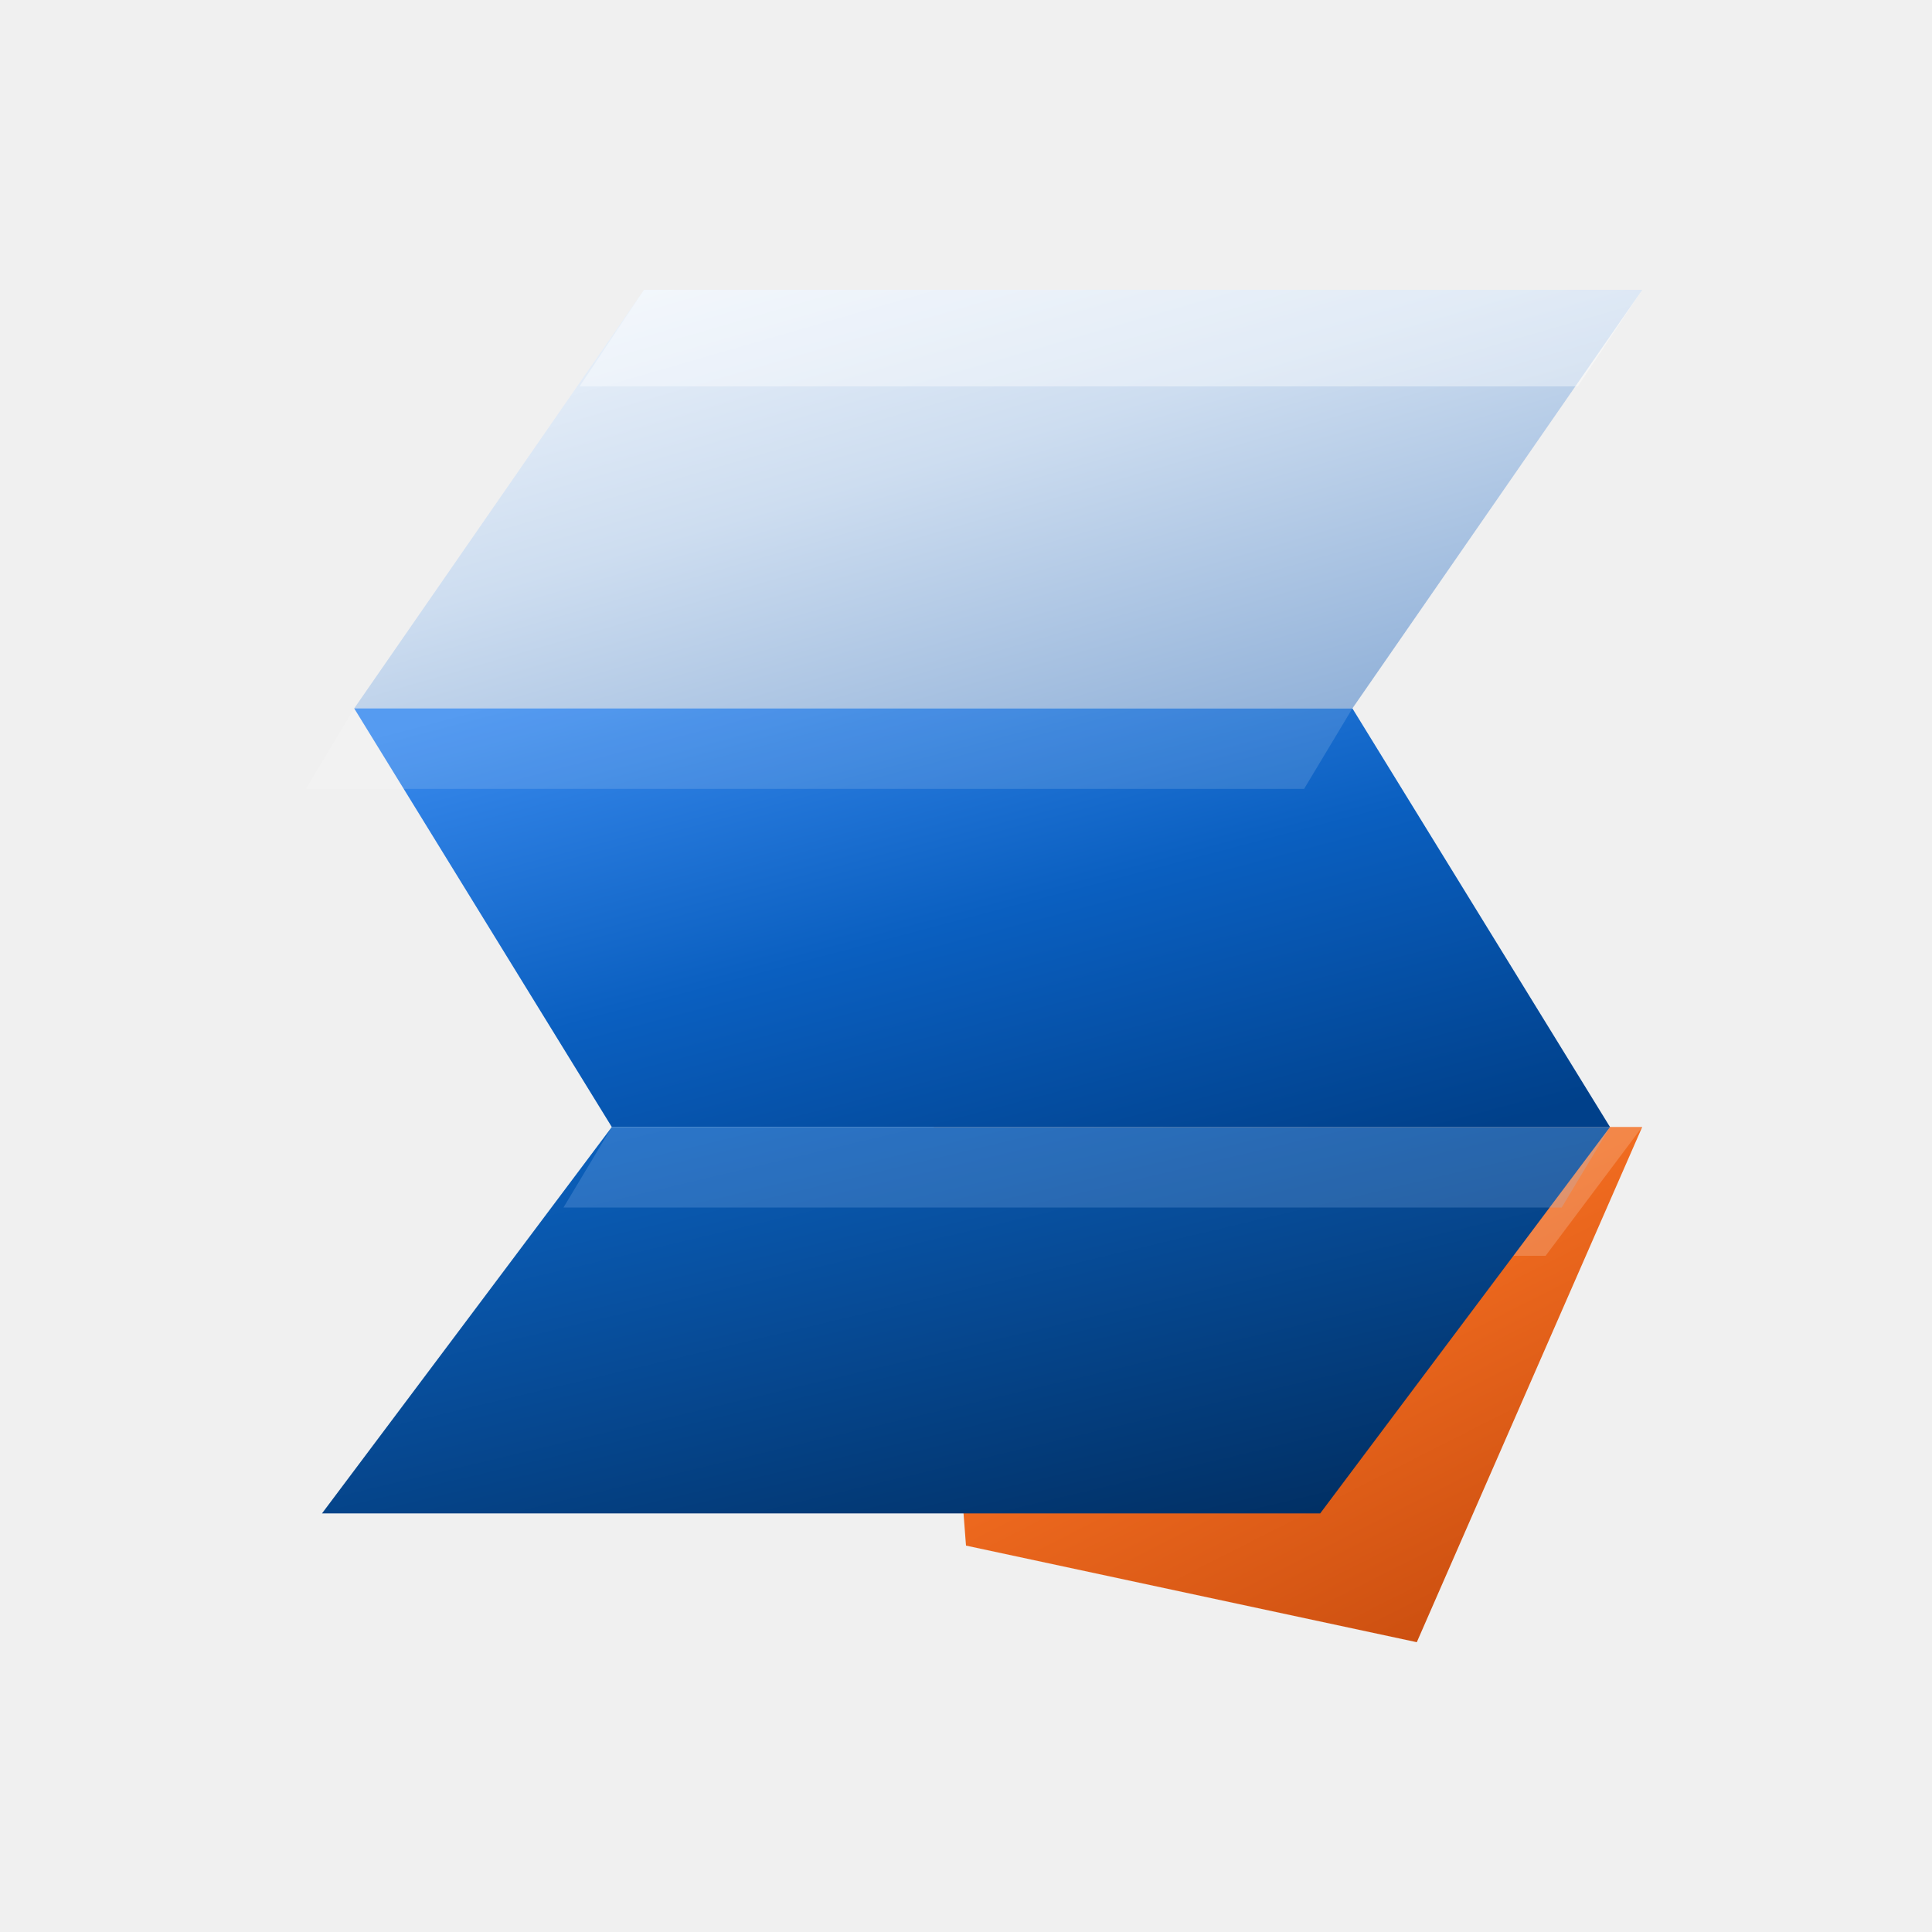
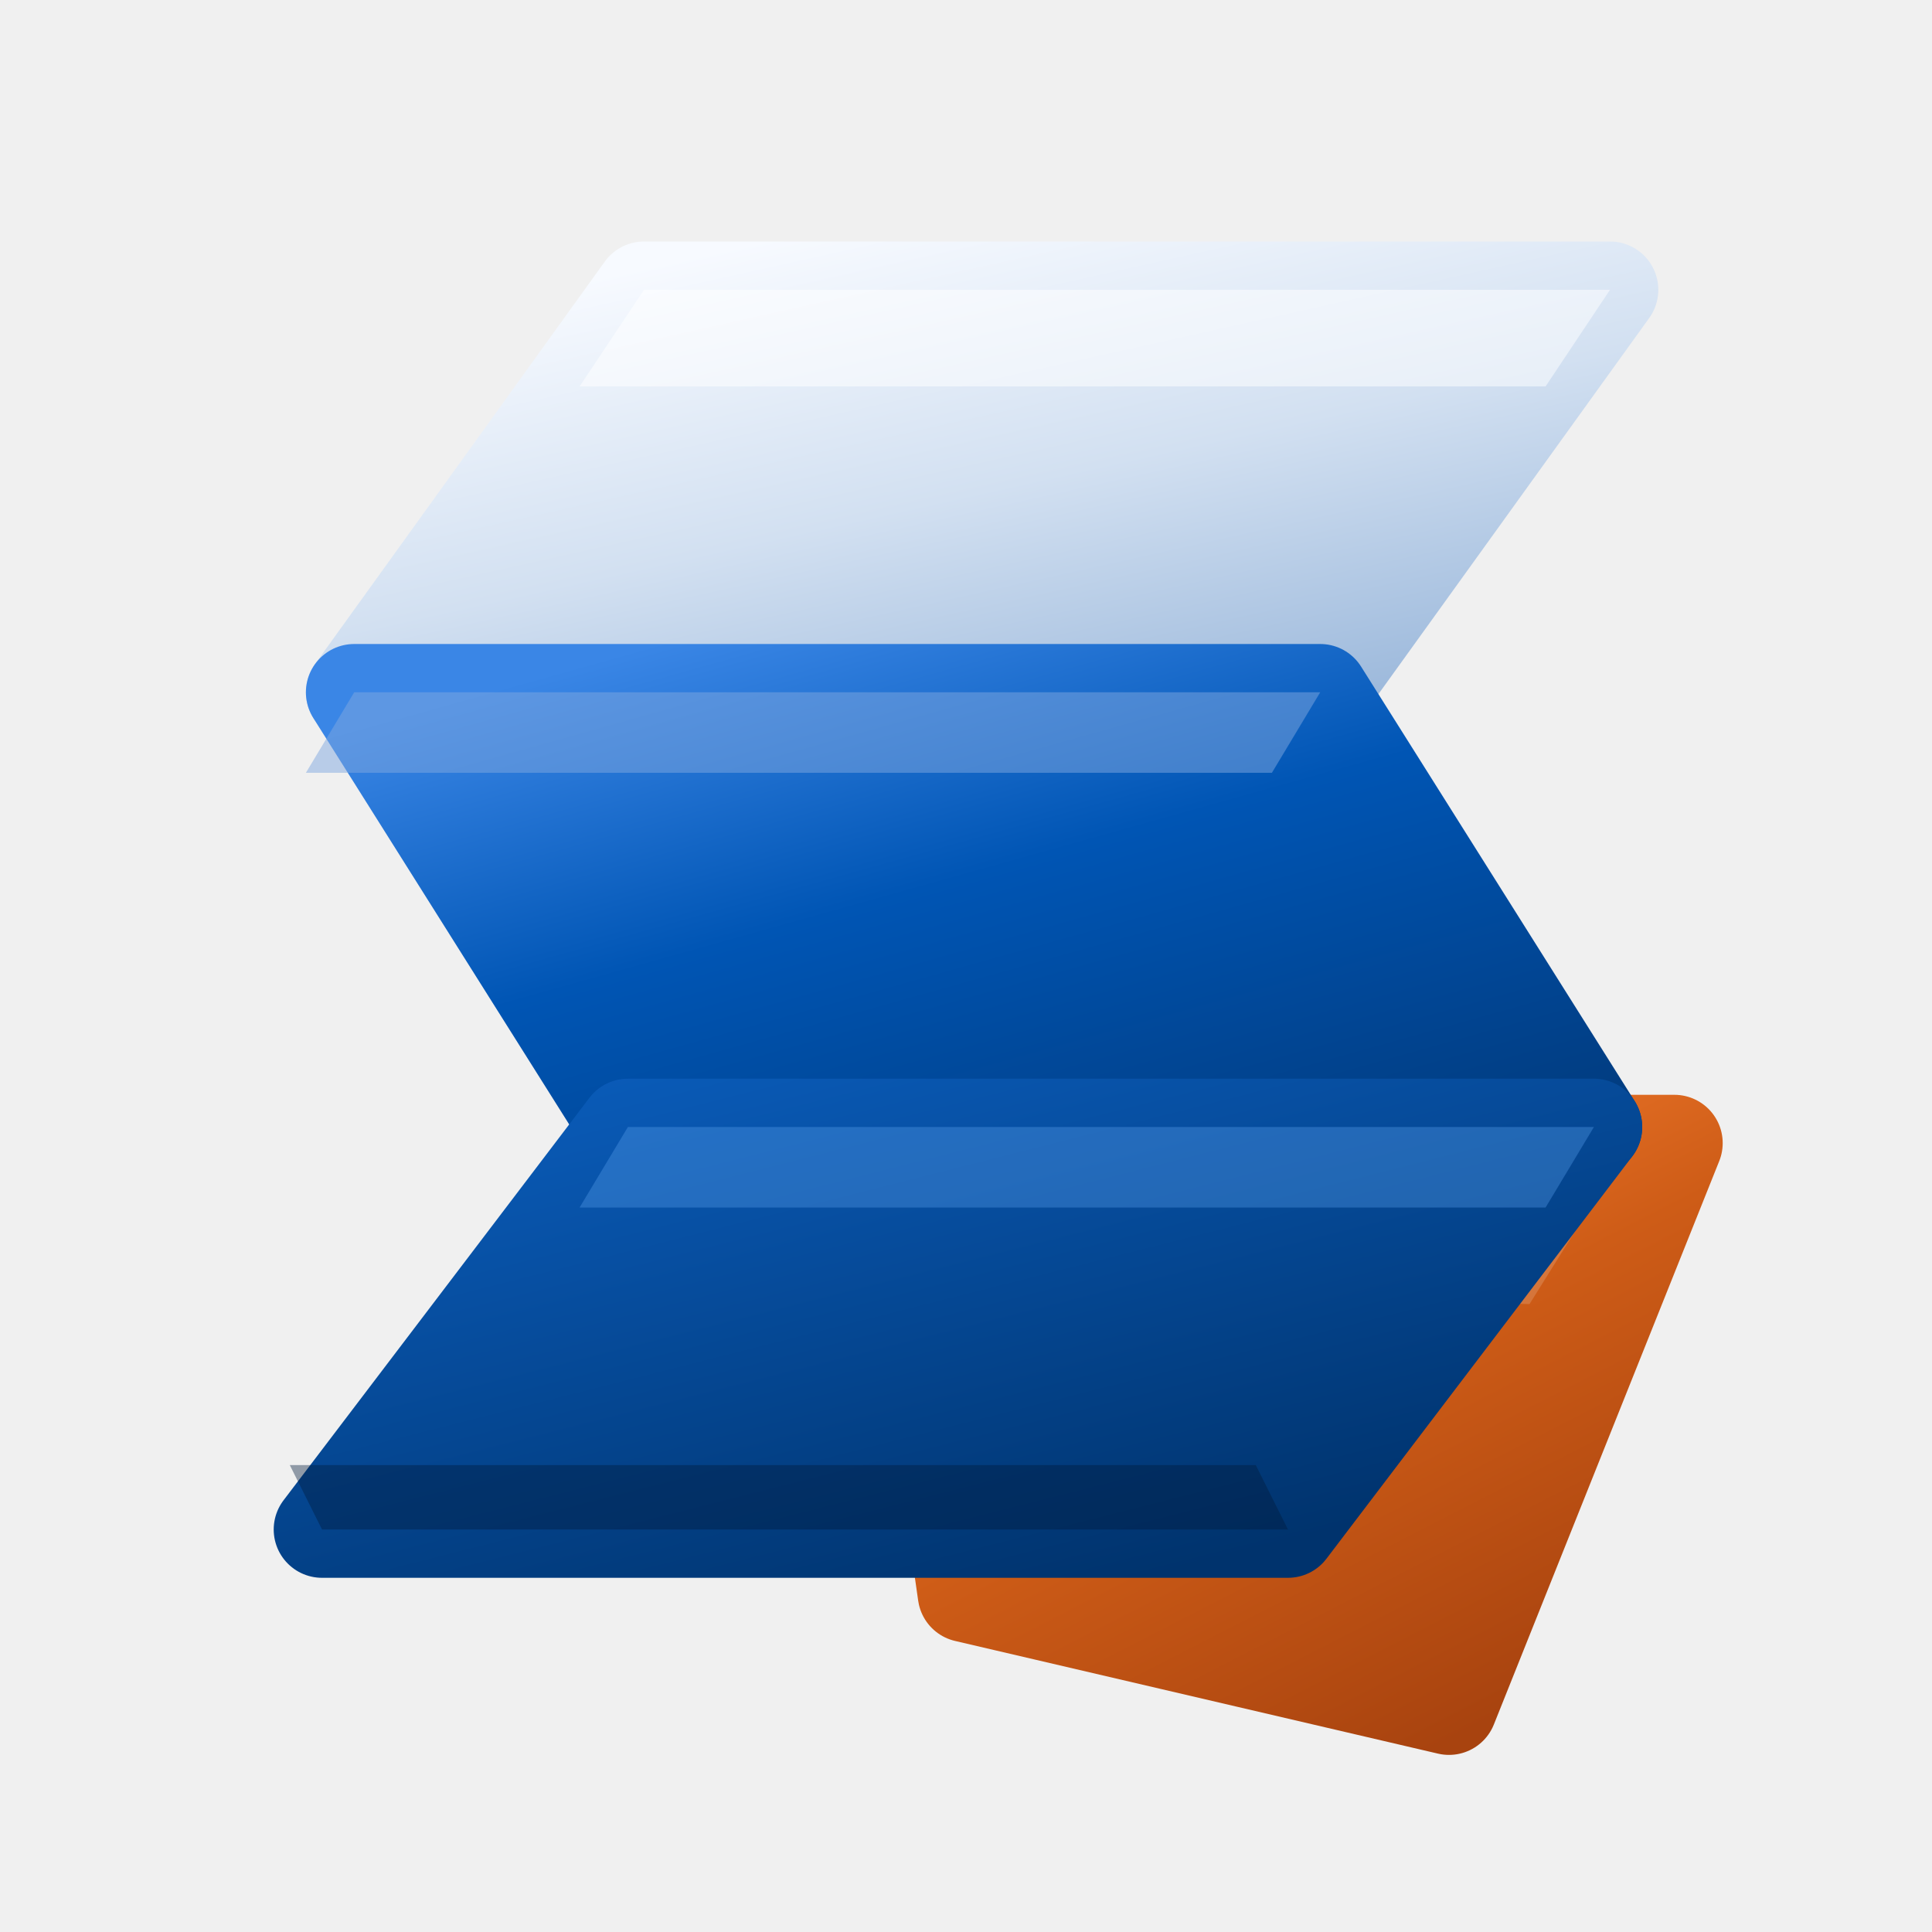
<svg xmlns="http://www.w3.org/2000/svg" viewBox="0 0 120 120" role="img" aria-label="Salisco">
  <defs>
-     <linearGradient id="steel" x1="0" y1="0" x2=".9" y2="1">
-       <stop offset="0" stop-color="#f4f8fd" />
-       <stop offset=".45" stop-color="#cdddf0" />
-       <stop offset="1" stop-color="#8aacd6" />
+     <linearGradient id="steel" x1=".15" y1="0" x2=".85" y2="1">
+       <stop offset="0" stop-color="#f7faff" />
+       <stop offset=".5" stop-color="#d2e0f1" />
+       <stop offset="1" stop-color="#9bb8db" />
    </linearGradient>
    <linearGradient id="blue" x1=".1" y1="0" x2=".9" y2="1">
-       <stop offset="0" stop-color="#3a8bef" />
-       <stop offset=".5" stop-color="#0a5fc0" />
-       <stop offset="1" stop-color="#00408a" />
+       <stop offset="0" stop-color="#3a86e6" />
+       <stop offset=".45" stop-color="#0055b4" />
+       <stop offset="1" stop-color="#013d82" />
    </linearGradient>
-     <linearGradient id="bluedeep" x1="0" y1="0" x2=".8" y2="1">
-       <stop offset="0" stop-color="#0c66c8" />
-       <stop offset="1" stop-color="#012f63" />
+     <linearGradient id="bottomblue" x1="0" y1="0" x2=".8" y2="1">
+       <stop offset="0" stop-color="#0a5cba" />
+       <stop offset="1" stop-color="#00336d" />
    </linearGradient>
-     <linearGradient id="orange" x1="0" y1="0" x2=".7" y2="1">
-       <stop offset="0" stop-color="#ff8a33" />
-       <stop offset=".5" stop-color="#ef6a1f" />
-       <stop offset="1" stop-color="#cc4f10" />
+     <linearGradient id="orange" x1=".1" y1="0" x2=".8" y2="1">
+       <stop offset="0" stop-color="#ff8636" />
+       <stop offset=".5" stop-color="#ce5c17" />
+       <stop offset="1" stop-color="#a8430f" />
    </linearGradient>
  </defs>
-   <polygon points="58,70 102,70 88,102 60,96" fill="url(#orange)" />
-   <polygon points="58,70 102,70 96,78 58,78" fill="#ffffff" opacity=".18" />
-   <polygon points="40,18 102,18 84,44 22,44" fill="url(#steel)" />
-   <polygon points="22,44 84,44 100,70 38,70" fill="url(#blue)" />
-   <polygon points="38,70 100,70 82,94 20,94" fill="url(#bluedeep)" />
-   <polygon points="40,18 102,18 98,24 36,24" fill="#ffffff" opacity=".4" />
-   <polygon points="22,44 84,44 81,49 19,49" fill="#ffffff" opacity=".14" />
-   <polygon points="38,70 100,70 97,75 35,75" fill="#9fc6f5" opacity=".22" />
+   <path d="M56,71 L104,71 L90,106 L60,99 Z" fill="url(#orange)" stroke="url(#orange)" stroke-width="6" stroke-linejoin="round" />
+   <path d="M58,73 L100,73 L95,81 L58,80 Z" fill="#ffffff" opacity=".16" />
+   <path d="M40,18 L100,18 L82,43 L22,43 Z" fill="url(#steel)" stroke="url(#steel)" stroke-width="6" stroke-linejoin="round" />
+   <path d="M22,43 L82,43 L99,70 L39,70 Z" fill="url(#blue)" stroke="url(#blue)" stroke-width="6" stroke-linejoin="round" />
+   <path d="M39,70 L99,70 L80,95 L20,95 Z" fill="url(#bottomblue)" stroke="url(#bottomblue)" stroke-width="6" stroke-linejoin="round" />
+   <path d="M40,18 L100,18 L96,24 L36,24 Z" fill="#ffffff" opacity=".5" />
+   <path d="M22,43 L82,43 L79,48 L19,48 Z" fill="#7fa8e0" opacity=".5" />
+   <path d="M39,70 L99,70 L96,75 L36,75 Z" fill="#5aa0ef" opacity=".35" />
+   <path d="M20,95 L80,95 L78,91 L18,91 Z" fill="#001a3a" opacity=".4" />
</svg>
